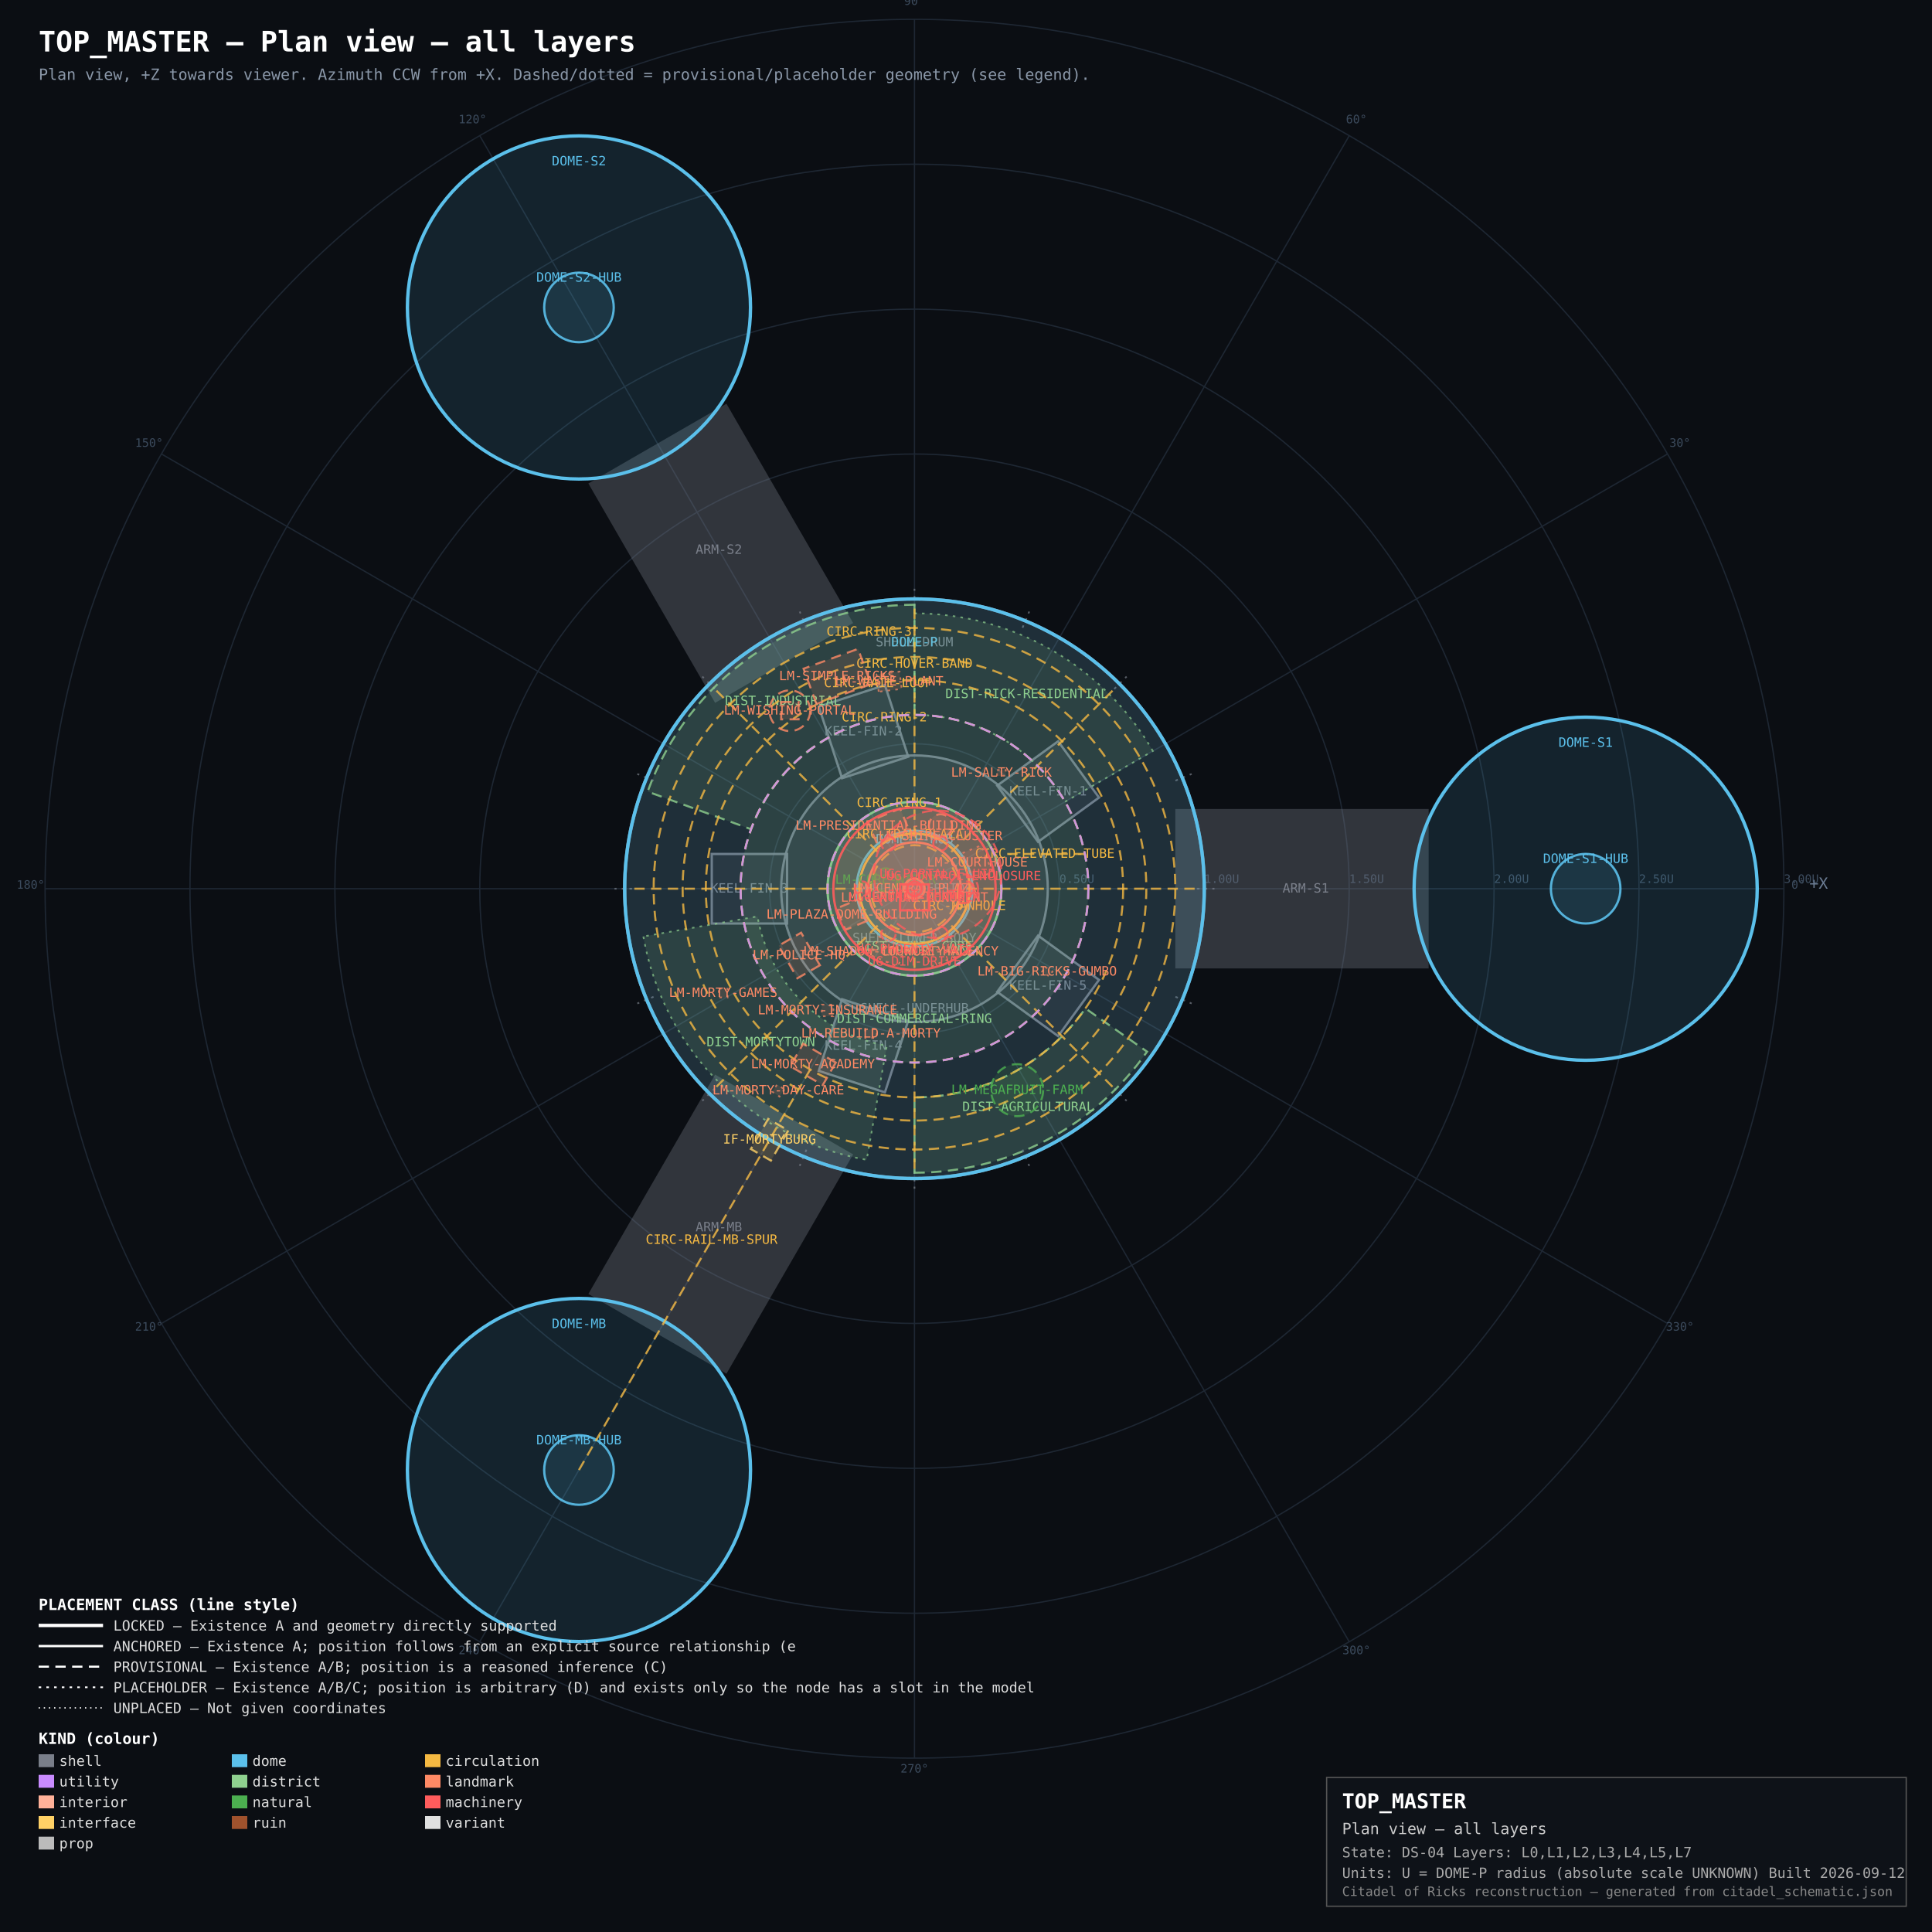
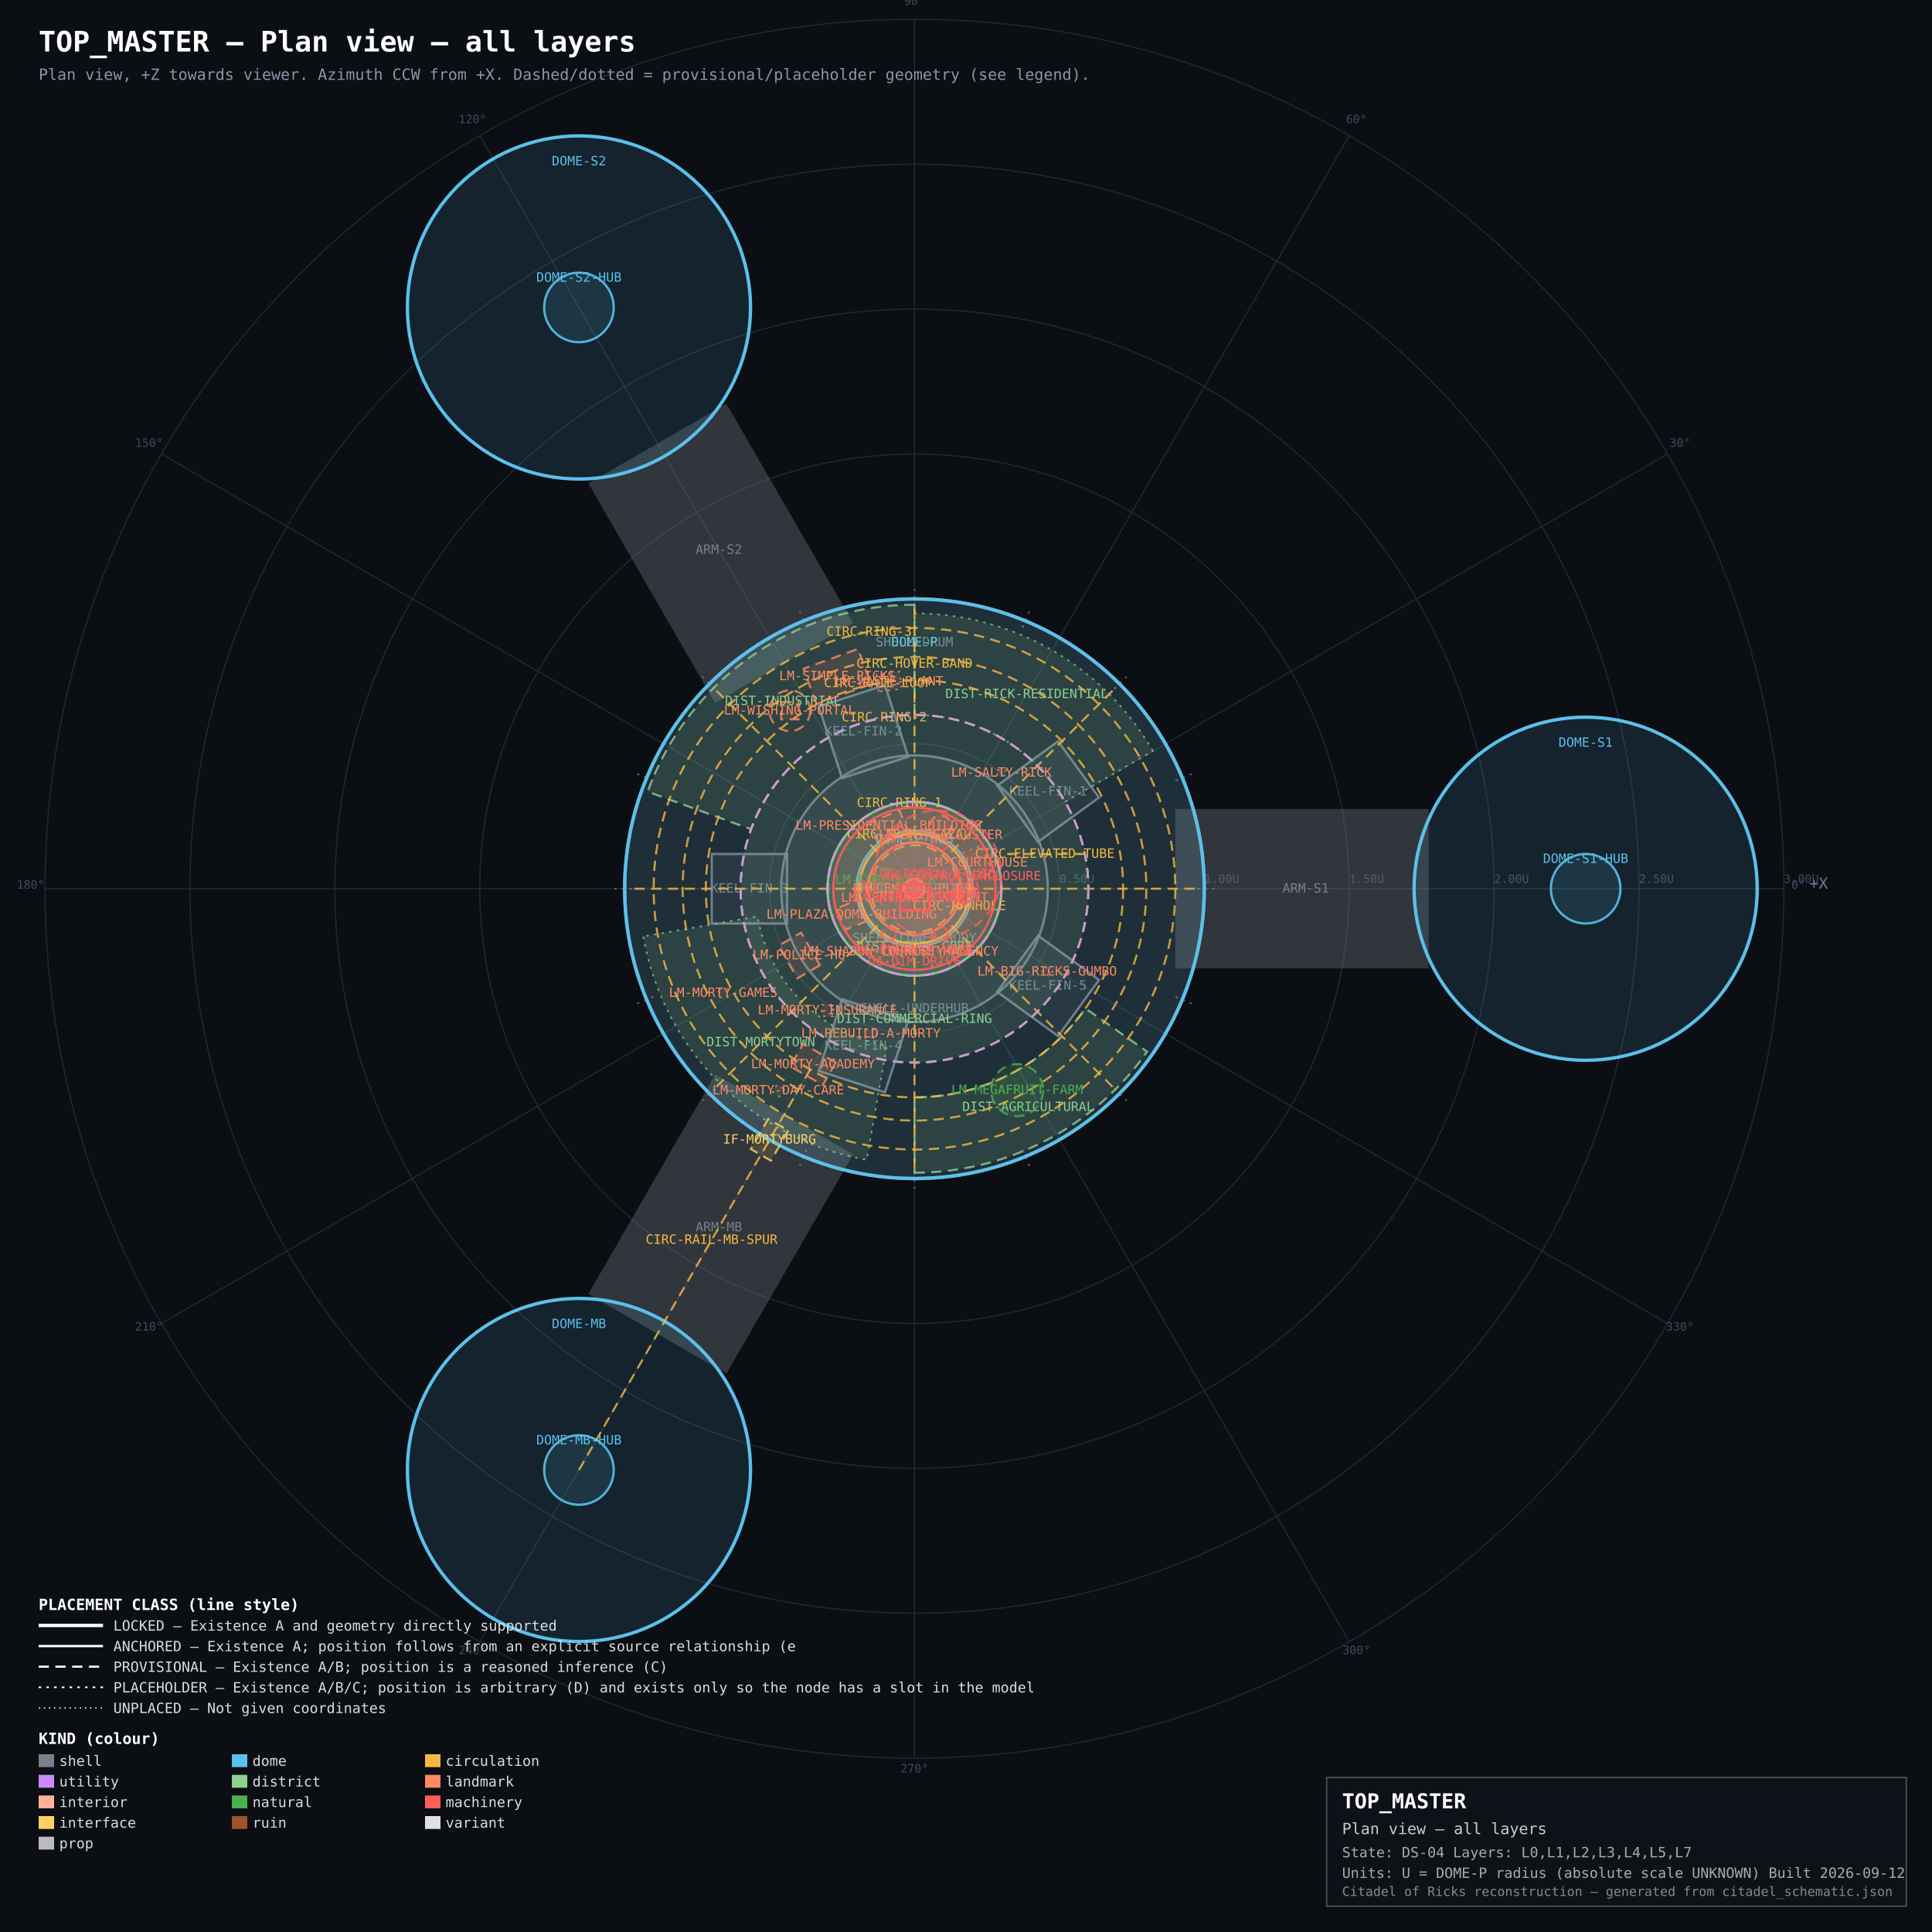
<svg xmlns="http://www.w3.org/2000/svg" width="1500" height="1500" viewBox="0 0 1500 1500" font-family="ui-monospace, Consolas, monospace">
  <rect width="1500" height="1500" fill="#0b0e13" />
  <circle cx="710.0" cy="690.0" r="112.5" stroke="#1e2733" stroke-width="1" fill="none" />
  <text x="822.5" y="685.5" font-size="9" text-anchor="start" fill="#3b4a5c" font-family="ui-monospace, Consolas, monospace">0.50U</text>
  <circle cx="710.0" cy="690.0" r="225.0" stroke="#1e2733" stroke-width="1" fill="none" />
  <text x="935.0" y="685.5" font-size="9" text-anchor="start" fill="#3b4a5c" font-family="ui-monospace, Consolas, monospace">1.00U</text>
  <circle cx="710.0" cy="690.0" r="337.5" stroke="#1e2733" stroke-width="1" fill="none" />
  <text x="1047.5" y="685.5" font-size="9" text-anchor="start" fill="#3b4a5c" font-family="ui-monospace, Consolas, monospace">1.50U</text>
  <circle cx="710.0" cy="690.0" r="450.0" stroke="#1e2733" stroke-width="1" fill="none" />
  <text x="1160.0" y="685.5" font-size="9" text-anchor="start" fill="#3b4a5c" font-family="ui-monospace, Consolas, monospace">2.00U</text>
  <circle cx="710.0" cy="690.0" r="562.5" stroke="#1e2733" stroke-width="1" fill="none" />
  <text x="1272.5" y="685.5" font-size="9" text-anchor="start" fill="#3b4a5c" font-family="ui-monospace, Consolas, monospace">2.50U</text>
  <circle cx="710.0" cy="690.0" r="675.0" stroke="#1e2733" stroke-width="1" fill="none" />
  <text x="1385.0" y="685.5" font-size="9" text-anchor="start" fill="#3b4a5c" font-family="ui-monospace, Consolas, monospace">3.00U</text>
  <line x1="710.0" y1="690.0" x2="1385.0" y2="690.0" stroke="#1e2733" stroke-width="1" />
  <text x="1396.2" y="690.0" font-size="9" text-anchor="middle" fill="#3b4a5c" font-family="ui-monospace, Consolas, monospace">0°</text>
  <line x1="710.0" y1="690.0" x2="1294.6" y2="352.5" stroke="#1e2733" stroke-width="1" />
  <text x="1304.3" y="346.9" font-size="9" text-anchor="middle" fill="#3b4a5c" font-family="ui-monospace, Consolas, monospace">30°</text>
  <line x1="710.0" y1="690.0" x2="1047.5" y2="105.4" stroke="#1e2733" stroke-width="1" />
  <text x="1053.1" y="95.7" font-size="9" text-anchor="middle" fill="#3b4a5c" font-family="ui-monospace, Consolas, monospace">60°</text>
  <line x1="710.0" y1="690.0" x2="710.0" y2="15.0" stroke="#1e2733" stroke-width="1" />
  <text x="710.0" y="3.8" font-size="9" text-anchor="middle" fill="#3b4a5c" font-family="ui-monospace, Consolas, monospace">90°</text>
  <line x1="710.0" y1="690.0" x2="372.5" y2="105.4" stroke="#1e2733" stroke-width="1" />
  <text x="366.9" y="95.7" font-size="9" text-anchor="middle" fill="#3b4a5c" font-family="ui-monospace, Consolas, monospace">120°</text>
  <line x1="710.0" y1="690.0" x2="125.4" y2="352.5" stroke="#1e2733" stroke-width="1" />
  <text x="115.7" y="346.9" font-size="9" text-anchor="middle" fill="#3b4a5c" font-family="ui-monospace, Consolas, monospace">150°</text>
  <line x1="710.0" y1="690.0" x2="35.0" y2="690.0" stroke="#1e2733" stroke-width="1" />
  <text x="23.8" y="690.0" font-size="9" text-anchor="middle" fill="#3b4a5c" font-family="ui-monospace, Consolas, monospace">180°</text>
  <line x1="710.0" y1="690.0" x2="125.4" y2="1027.5" stroke="#1e2733" stroke-width="1" />
  <text x="115.7" y="1033.1" font-size="9" text-anchor="middle" fill="#3b4a5c" font-family="ui-monospace, Consolas, monospace">210°</text>
  <line x1="710.0" y1="690.0" x2="372.5" y2="1274.6" stroke="#1e2733" stroke-width="1" />
  <text x="366.9" y="1284.3" font-size="9" text-anchor="middle" fill="#3b4a5c" font-family="ui-monospace, Consolas, monospace">240°</text>
  <line x1="710.0" y1="690.0" x2="710.0" y2="1365.0" stroke="#1e2733" stroke-width="1" />
  <text x="710.0" y="1376.2" font-size="9" text-anchor="middle" fill="#3b4a5c" font-family="ui-monospace, Consolas, monospace">270°</text>
  <line x1="710.0" y1="690.0" x2="1047.5" y2="1274.6" stroke="#1e2733" stroke-width="1" />
  <text x="1053.1" y="1284.3" font-size="9" text-anchor="middle" fill="#3b4a5c" font-family="ui-monospace, Consolas, monospace">300°</text>
  <line x1="710.0" y1="690.0" x2="1294.6" y2="1027.5" stroke="#1e2733" stroke-width="1" />
  <text x="1304.3" y="1033.1" font-size="9" text-anchor="middle" fill="#3b4a5c" font-family="ui-monospace, Consolas, monospace">330°</text>
  <text x="1412.0" y="690.0" font-size="12" text-anchor="middle" fill="#6b7c93" font-family="ui-monospace, Consolas, monospace">+X</text>
  <text x="710.0" y="-12.0" font-size="12" text-anchor="middle" fill="#6b7c93" font-family="ui-monospace, Consolas, monospace">+Y</text>
  <text x="30" y="40" font-size="22" fill="#fff" font-weight="bold">TOP_MASTER — Plan view — all layers</text>
  <text x="30" y="62" font-size="12" fill="#8a97a8">Plan view, +Z towards viewer. Azimuth CCW from +X. Dashed/dotted = provisional/placeholder geometry (see legend).</text>
  <circle cx="710.0" cy="690.0" r="225.0" stroke="#7a7f8a" stroke-width="2.6" stroke-opacity="1.0" fill="#7a7f8a" fill-opacity="0.12" />
  <text x="710.0" y="501.8" font-size="10" text-anchor="middle" fill="#7a7f8a" font-family="ui-monospace, Consolas, monospace">SHELL-DRUM</text>
  <circle cx="710.0" cy="690.0" r="103.5" stroke="#7a7f8a" stroke-width="1.8" stroke-opacity="0.9" fill="#7a7f8a" fill-opacity="0.12" />
  <text x="710.0" y="786.1" font-size="10" text-anchor="middle" fill="#7a7f8a" font-family="ui-monospace, Consolas, monospace">SHELL-UNDERHUB</text>
  <rect x="784.5" y="587.6" width="58.5" height="54.0" stroke="#7a7f8a" stroke-width="1.8" stroke-opacity="0.9" fill="#7a7f8a" fill-opacity="0.12" transform="rotate(-36.0 813.7 614.6)" />
  <text x="813.7" y="617.6" font-size="10" text-anchor="middle" fill="#7a7f8a" font-family="ui-monospace, Consolas, monospace">KEEL-FIN-1</text>
  <rect x="641.1" y="541.0" width="58.5" height="54.0" stroke="#7a7f8a" stroke-width="1.8" stroke-opacity="0.9" fill="#7a7f8a" fill-opacity="0.12" transform="rotate(-108.0 670.4 568.0)" />
  <text x="670.4" y="571.0" font-size="10" text-anchor="middle" fill="#7a7f8a" font-family="ui-monospace, Consolas, monospace">KEEL-FIN-2</text>
  <rect x="552.5" y="663.0" width="58.5" height="54.0" stroke="#7a7f8a" stroke-width="1.8" stroke-opacity="0.9" fill="#7a7f8a" fill-opacity="0.12" transform="rotate(-180.0 581.8 690.0)" />
  <text x="581.8" y="693.0" font-size="10" text-anchor="middle" fill="#7a7f8a" font-family="ui-monospace, Consolas, monospace">KEEL-FIN-3</text>
  <rect x="641.1" y="785.0" width="58.5" height="54.0" stroke="#7a7f8a" stroke-width="1.8" stroke-opacity="0.9" fill="#7a7f8a" fill-opacity="0.12" transform="rotate(-252.0 670.4 812.0)" />
  <text x="670.4" y="815.0" font-size="10" text-anchor="middle" fill="#7a7f8a" font-family="ui-monospace, Consolas, monospace">KEEL-FIN-4</text>
  <rect x="784.5" y="738.4" width="58.5" height="54.0" stroke="#7a7f8a" stroke-width="1.8" stroke-opacity="0.9" fill="#7a7f8a" fill-opacity="0.12" transform="rotate(-324.0 813.7 765.4)" />
  <text x="813.7" y="768.4" font-size="10" text-anchor="middle" fill="#7a7f8a" font-family="ui-monospace, Consolas, monospace">KEEL-FIN-5</text>
  <circle cx="710.0" cy="690.0" r="42.8" stroke="#7a7f8a" stroke-width="1.8" stroke-opacity="0.9" fill="#7a7f8a" fill-opacity="0.12" />
  <text x="710.0" y="731.5" font-size="10" text-anchor="middle" fill="#7a7f8a" font-family="ui-monospace, Consolas, monospace">SHELL-LOWER-BODY</text>
  <line x1="929.3" y1="690.0" x2="942.9" y2="690.0" stroke="#7a7f8a" stroke-width="1.3" stroke-opacity="0.7" stroke-dasharray="2,4" fill="none" />
  <line x1="912.6" y1="606.1" x2="925.2" y2="600.9" stroke="#7a7f8a" stroke-width="1.3" stroke-opacity="0.7" stroke-dasharray="2,4" fill="none" />
  <line x1="865.1" y1="534.9" x2="874.7" y2="525.3" stroke="#7a7f8a" stroke-width="1.3" stroke-opacity="0.7" stroke-dasharray="2,4" fill="none" />
  <line x1="793.9" y1="487.4" x2="799.1" y2="474.8" stroke="#7a7f8a" stroke-width="1.3" stroke-opacity="0.7" stroke-dasharray="2,4" fill="none" />
  <line x1="710.0" y1="470.7" x2="710.0" y2="457.1" stroke="#7a7f8a" stroke-width="1.3" stroke-opacity="0.7" stroke-dasharray="2,4" fill="none" />
  <line x1="626.1" y1="487.4" x2="620.9" y2="474.8" stroke="#7a7f8a" stroke-width="1.3" stroke-opacity="0.7" stroke-dasharray="2,4" fill="none" />
  <line x1="554.9" y1="534.9" x2="545.3" y2="525.3" stroke="#7a7f8a" stroke-width="1.3" stroke-opacity="0.7" stroke-dasharray="2,4" fill="none" />
  <line x1="507.4" y1="606.1" x2="494.8" y2="600.9" stroke="#7a7f8a" stroke-width="1.3" stroke-opacity="0.7" stroke-dasharray="2,4" fill="none" />
  <line x1="490.7" y1="690.0" x2="477.1" y2="690.0" stroke="#7a7f8a" stroke-width="1.3" stroke-opacity="0.7" stroke-dasharray="2,4" fill="none" />
  <line x1="507.4" y1="773.9" x2="494.8" y2="779.1" stroke="#7a7f8a" stroke-width="1.3" stroke-opacity="0.7" stroke-dasharray="2,4" fill="none" />
  <line x1="554.9" y1="845.1" x2="545.3" y2="854.7" stroke="#7a7f8a" stroke-width="1.3" stroke-opacity="0.7" stroke-dasharray="2,4" fill="none" />
  <line x1="626.1" y1="892.6" x2="620.9" y2="905.2" stroke="#7a7f8a" stroke-width="1.3" stroke-opacity="0.7" stroke-dasharray="2,4" fill="none" />
  <line x1="710.0" y1="909.3" x2="710.0" y2="922.9" stroke="#7a7f8a" stroke-width="1.3" stroke-opacity="0.7" stroke-dasharray="2,4" fill="none" />
  <line x1="793.9" y1="892.6" x2="799.1" y2="905.2" stroke="#7a7f8a" stroke-width="1.3" stroke-opacity="0.7" stroke-dasharray="2,4" fill="none" />
  <line x1="865.1" y1="845.1" x2="874.7" y2="854.7" stroke="#7a7f8a" stroke-width="1.3" stroke-opacity="0.7" stroke-dasharray="2,4" fill="none" />
  <line x1="912.6" y1="773.9" x2="925.2" y2="779.1" stroke="#7a7f8a" stroke-width="1.3" stroke-opacity="0.7" stroke-dasharray="2,4" fill="none" />
  <circle cx="710.0" cy="690.0" r="6.8" stroke="#7a7f8a" stroke-width="1.8" stroke-opacity="0.9" fill="#7a7f8a" fill-opacity="0.12" />
  <circle cx="710.0" cy="690.0" r="4.5" stroke="#7a7f8a" stroke-width="1.8" stroke-opacity="0.9" fill="none" />
  <text x="710.0" y="693.0" font-size="10" text-anchor="middle" fill="#7a7f8a" font-family="ui-monospace, Consolas, monospace">SHELL-UNDERSIDE</text>
  <polyline points="912.5,690.0 1013.8,690.0 1109.2,690.0" stroke="#7a7f8a" stroke-width="123.8" stroke-linecap="butt" stroke-opacity="0.35" data-x="1.0" fill="none" />
  <text x="1013.8" y="693.0" font-size="10" text-anchor="middle" fill="#7a7f8a" font-family="ui-monospace, Consolas, monospace">ARM-S1</text>
  <polyline points="608.8,514.7 558.1,427.0 510.4,344.4" stroke="#7a7f8a" stroke-width="123.8" stroke-linecap="butt" stroke-opacity="0.35" data-x="1.0" fill="none" />
  <text x="558.1" y="430.0" font-size="10" text-anchor="middle" fill="#7a7f8a" font-family="ui-monospace, Consolas, monospace">ARM-S2</text>
  <polyline points="608.8,865.3 558.1,953.0 510.4,1035.6" stroke="#7a7f8a" stroke-width="123.8" stroke-linecap="butt" stroke-opacity="0.35" data-x="1.0" fill="none" />
  <text x="558.1" y="956.0" font-size="10" text-anchor="middle" fill="#7a7f8a" font-family="ui-monospace, Consolas, monospace">ARM-MB</text>
  <circle cx="710.0" cy="690.0" r="225.0" stroke="#5bc0eb" stroke-width="2.6" stroke-opacity="1.0" fill="#5bc0eb" fill-opacity="0.12" />
  <text x="710.0" y="501.8" font-size="10" text-anchor="middle" fill="#5bc0eb" font-family="ui-monospace, Consolas, monospace">DOME-P</text>
  <circle cx="1231.1" cy="690.0" r="133.2" stroke="#5bc0eb" stroke-width="2.6" stroke-opacity="1.0" fill="#5bc0eb" fill-opacity="0.12" />
  <text x="1231.1" y="579.8" font-size="10" text-anchor="middle" fill="#5bc0eb" font-family="ui-monospace, Consolas, monospace">DOME-S1</text>
  <circle cx="449.5" cy="238.7" r="133.2" stroke="#5bc0eb" stroke-width="2.6" stroke-opacity="1.0" fill="#5bc0eb" fill-opacity="0.12" />
  <text x="449.5" y="128.4" font-size="10" text-anchor="middle" fill="#5bc0eb" font-family="ui-monospace, Consolas, monospace">DOME-S2</text>
  <circle cx="449.5" cy="1141.3" r="133.2" stroke="#5bc0eb" stroke-width="2.6" stroke-opacity="1.0" fill="#5bc0eb" fill-opacity="0.12" />
  <text x="449.5" y="1031.1" font-size="10" text-anchor="middle" fill="#5bc0eb" font-family="ui-monospace, Consolas, monospace">DOME-MB</text>
  <circle cx="710.0" cy="690.0" r="45.0" stroke="#5bc0eb" stroke-width="1.8" stroke-opacity="0.9" fill="#5bc0eb" fill-opacity="0.12" />
  <text x="710.0" y="654.8" font-size="10" text-anchor="middle" fill="#5bc0eb" font-family="ui-monospace, Consolas, monospace">DOME-P-HUB</text>
  <circle cx="1231.1" cy="690.0" r="27.0" stroke="#5bc0eb" stroke-width="1.8" stroke-opacity="0.9" fill="#5bc0eb" fill-opacity="0.12" />
  <text x="1231.1" y="670.0" font-size="10" text-anchor="middle" fill="#5bc0eb" font-family="ui-monospace, Consolas, monospace">DOME-S1-HUB</text>
  <circle cx="449.5" cy="238.7" r="27.0" stroke="#5bc0eb" stroke-width="1.8" stroke-opacity="0.9" fill="#5bc0eb" fill-opacity="0.12" />
  <text x="449.5" y="218.7" font-size="10" text-anchor="middle" fill="#5bc0eb" font-family="ui-monospace, Consolas, monospace">DOME-S2-HUB</text>
  <circle cx="449.5" cy="1141.3" r="27.0" stroke="#5bc0eb" stroke-width="1.8" stroke-opacity="0.9" fill="#5bc0eb" fill-opacity="0.12" />
  <text x="449.5" y="1121.4" font-size="10" text-anchor="middle" fill="#5bc0eb" font-family="ui-monospace, Consolas, monospace">DOME-MB-HUB</text>
  <circle cx="710.0" cy="690.0" r="67.5" stroke="#8fd18f" stroke-width="1.8" stroke-opacity="0.9" fill="#8fd18f" fill-opacity="0.12" />
  <text x="710.0" y="738.0" font-size="10" text-anchor="middle" fill="#8fd18f" font-family="ui-monospace, Consolas, monospace">DIST-CIVIC-CORE</text>
  <circle cx="710.0" cy="690.0" r="135.0" stroke="#8fd18f" stroke-width="1.6" stroke-opacity="0.8" stroke-dasharray="8,5" fill="#8fd18f" fill-opacity="0.12" />
  <circle cx="710.0" cy="690.0" r="67.5" stroke="#8fd18f" stroke-width="1.6" stroke-opacity="0.8" stroke-dasharray="8,5" fill="#8fd18f" fill-opacity="0.12" />
  <text x="710.0" y="794.2" font-size="10" text-anchor="middle" fill="#8fd18f" font-family="ui-monospace, Consolas, monospace">DIST-COMMERCIAL-RING</text>
  <path d="M 895.1,583.1 A 213.8 213.8 0 0 0 710.0,476.2 L 710.0,555.0 A 135.0 135.0 0 0 1 826.9,622.5 Z" stroke="#8fd18f" stroke-width="1.3" stroke-opacity="0.7" stroke-dasharray="2,4" fill="#8fd18f" fill-opacity="0.12" />
  <text x="797.2" y="542.0" font-size="10" text-anchor="middle" fill="#8fd18f" font-family="ui-monospace, Consolas, monospace">DIST-RICK-RESIDENTIAL</text>
  <path d="M 710.0,469.5 A 220.5 220.5 0 0 0 502.8,614.6 L 583.1,643.8 A 135.0 135.0 0 0 1 710.0,555.0 Z" stroke="#8fd18f" stroke-width="1.6" stroke-opacity="0.8" stroke-dasharray="8,5" fill="#8fd18f" fill-opacity="0.12" />
  <text x="608.0" y="547.4" font-size="10" text-anchor="middle" fill="#8fd18f" font-family="ui-monospace, Consolas, monospace">DIST-INDUSTRIAL</text>
  <path d="M 499.5,727.1 A 213.8 213.8 0 0 0 672.9,900.5 L 688.5,811.9 A 123.8 123.8 0 0 1 588.1,711.5 Z" stroke="#8fd18f" stroke-width="1.3" stroke-opacity="0.7" stroke-dasharray="2,4" fill="#8fd18f" fill-opacity="0.12" />
  <text x="590.7" y="812.3" font-size="10" text-anchor="middle" fill="#8fd18f" font-family="ui-monospace, Consolas, monospace">DIST-MORTYTOWN</text>
  <path d="M 710.0,910.5 A 220.5 220.5 0 0 0 890.6,816.5 L 842.7,782.9 A 162.0 162.0 0 0 1 710.0,852.0 Z" stroke="#8fd18f" stroke-width="1.6" stroke-opacity="0.8" stroke-dasharray="8,5" fill="#8fd18f" fill-opacity="0.12" />
  <text x="798.3" y="862.6" font-size="10" text-anchor="middle" fill="#8fd18f" font-family="ui-monospace, Consolas, monospace">DIST-AGRICULTURAL</text>
  <circle cx="710.0" cy="690.0" r="67.5" stroke="#f5b942" stroke-width="1.6" stroke-opacity="0.8" stroke-dasharray="8,5" fill="none" />
  <text x="698.3" y="626.5" font-size="10" text-anchor="middle" fill="#f5b942" font-family="ui-monospace, Consolas, monospace">CIRC-RING-1</text>
  <circle cx="710.0" cy="690.0" r="135.0" stroke="#f5b942" stroke-width="1.6" stroke-opacity="0.8" stroke-dasharray="8,5" fill="none" />
  <text x="686.6" y="560.1" font-size="10" text-anchor="middle" fill="#f5b942" font-family="ui-monospace, Consolas, monospace">CIRC-RING-2</text>
  <circle cx="710.0" cy="690.0" r="202.5" stroke="#f5b942" stroke-width="1.6" stroke-opacity="0.8" stroke-dasharray="8,5" fill="none" />
  <text x="674.8" y="493.6" font-size="10" text-anchor="middle" fill="#f5b942" font-family="ui-monospace, Consolas, monospace">CIRC-RING-3</text>
  <line x1="750.5" y1="690.0" x2="930.5" y2="690.0" stroke="#f5b942" stroke-width="1.6" stroke-opacity="0.8" stroke-dasharray="8,5" fill="none" />
  <line x1="738.6" y1="661.4" x2="865.9" y2="534.1" stroke="#f5b942" stroke-width="1.6" stroke-opacity="0.8" stroke-dasharray="8,5" fill="none" />
  <line x1="710.0" y1="649.5" x2="710.0" y2="469.5" stroke="#f5b942" stroke-width="1.6" stroke-opacity="0.8" stroke-dasharray="8,5" fill="none" />
  <line x1="681.4" y1="661.4" x2="554.1" y2="534.1" stroke="#f5b942" stroke-width="1.6" stroke-opacity="0.8" stroke-dasharray="8,5" fill="none" />
  <line x1="669.5" y1="690.0" x2="489.5" y2="690.0" stroke="#f5b942" stroke-width="1.6" stroke-opacity="0.8" stroke-dasharray="8,5" fill="none" />
  <line x1="681.4" y1="718.6" x2="554.1" y2="845.9" stroke="#f5b942" stroke-width="1.6" stroke-opacity="0.8" stroke-dasharray="8,5" fill="none" />
  <line x1="710.0" y1="730.5" x2="710.0" y2="910.5" stroke="#f5b942" stroke-width="1.6" stroke-opacity="0.8" stroke-dasharray="8,5" fill="none" />
  <line x1="738.6" y1="718.6" x2="865.9" y2="845.9" stroke="#f5b942" stroke-width="1.6" stroke-opacity="0.8" stroke-dasharray="8,5" fill="none" />
  <circle cx="710.0" cy="690.0" r="162.0" stroke="#f5b942" stroke-width="1.6" stroke-opacity="0.8" stroke-dasharray="8,5" fill="none" />
  <text x="681.9" y="533.5" font-size="10" text-anchor="middle" fill="#f5b942" font-family="ui-monospace, Consolas, monospace">CIRC-RAIL-LOOP</text>
  <polyline points="629.0,830.4 603.1,875.2 597.5,884.9 552.5,962.7 516.0,1025.9 449.5,1141.3" stroke="#f5b942" stroke-width="1.6" stroke-opacity="0.8" stroke-dasharray="8,5" fill="none" />
  <text x="552.5" y="965.7" font-size="10" text-anchor="middle" fill="#f5b942" font-family="ui-monospace, Consolas, monospace">CIRC-RAIL-MB-SPUR</text>
  <circle cx="710.0" cy="690.0" r="42.8" stroke="#f5b942" stroke-width="1.8" stroke-opacity="0.9" fill="none" />
  <text x="702.6" y="650.9" font-size="10" text-anchor="middle" fill="#f5b942" font-family="ui-monospace, Consolas, monospace">CIRC-TRAM-PLAZA</text>
  <circle cx="710.0" cy="690.0" r="180.0" stroke="#f5b942" stroke-width="1.6" stroke-opacity="0.8" stroke-dasharray="8,5" fill="none" />
  <circle cx="710.0" cy="690.0" r="33.8" stroke="#f5b942" stroke-width="1.6" stroke-opacity="0.8" stroke-dasharray="8,5" fill="none" />
  <text x="710.0" y="518.4" font-size="10" text-anchor="middle" fill="#f5b942" font-family="ui-monospace, Consolas, monospace">CIRC-HOVER-BAND</text>
  <circle cx="744.9" cy="703.5" r="1.8" stroke="#f5b942" stroke-width="1.8" stroke-opacity="0.9" fill="#f5b942" fill-opacity="0.12" />
  <text x="744.9" y="706.5" font-size="10" text-anchor="middle" fill="#f5b942" font-family="ui-monospace, Consolas, monospace">CIRC-MANHOLE</text>
  <polyline points="782.0,663.0 811.2,663.0 845.0,663.0" stroke="#f5b942" stroke-width="1.6" stroke-opacity="0.8" stroke-dasharray="8,5" fill="none" />
  <text x="811.2" y="666.0" font-size="10" text-anchor="middle" fill="#f5b942" font-family="ui-monospace, Consolas, monospace">CIRC-ELEVATED-TUBE</text>
  <circle cx="710.0" cy="690.0" r="67.5" stroke="#c98bff" stroke-width="1.6" stroke-opacity="0.8" stroke-dasharray="8,5" fill="none" />
  <circle cx="710.0" cy="690.0" r="135.0" stroke="#c98bff" stroke-width="1.6" stroke-opacity="0.8" stroke-dasharray="8,5" fill="none" />
  <circle cx="687.5" cy="683.2" r="9.0" stroke="#4caf50" stroke-width="1.6" stroke-opacity="0.8" stroke-dasharray="8,5" fill="#4caf50" fill-opacity="0.12" />
  <text x="687.5" y="686.2" font-size="10" text-anchor="middle" fill="#4caf50" font-family="ui-monospace, Consolas, monospace">LM-CORE-WATER</text>
  <circle cx="789.7" cy="846.4" r="20.2" stroke="#4caf50" stroke-width="1.6" stroke-opacity="0.8" stroke-dasharray="8,5" fill="#4caf50" fill-opacity="0.12" />
  <text x="789.7" y="849.4" font-size="10" text-anchor="middle" fill="#4caf50" font-family="ui-monospace, Consolas, monospace">LM-MEGAFRUIT-FARM</text>
  <circle cx="710.0" cy="690.0" r="36.0" stroke="#ff8a65" stroke-width="1.8" stroke-opacity="0.9" fill="#ff8a65" fill-opacity="0.12" />
  <text x="710.0" y="693.0" font-size="10" text-anchor="middle" fill="#ff8a65" font-family="ui-monospace, Consolas, monospace">LM-CENTRAL-PLAZA</text>
  <circle cx="710.0" cy="690.0" r="7.9" stroke="#ff8a65" stroke-width="1.8" stroke-opacity="0.9" fill="#ff8a65" fill-opacity="0.12" />
  <text x="710.0" y="700.1" font-size="10" text-anchor="middle" fill="#ff8a65" font-family="ui-monospace, Consolas, monospace">LM-CENTRAL-MONUMENT</text>
-   <circle cx="730.2" cy="641.2" r="9.0" stroke="#ff8a65" stroke-width="1.6" stroke-opacity="0.8" stroke-dasharray="8,5" fill="#ff8a65" fill-opacity="0.12" />
-   <text x="730.2" y="652.3" font-size="10" text-anchor="middle" fill="#ff8a65" font-family="ui-monospace, Consolas, monospace">LM-SPIRE-CLUSTER</text>
-   <rect x="680.8" y="627.7" width="18.0" height="27.0" stroke="#ff8a65" stroke-width="1.6" stroke-opacity="0.8" stroke-dasharray="8,5" fill="#ff8a65" fill-opacity="0.12" transform="rotate(-112.5 689.8 641.2)" />
+   <circle cx="730.2" cy="641.2" r="8.1" stroke="#ff8a65" stroke-width="1.6" stroke-opacity="0.8" stroke-dasharray="8,5" fill="#ff8a65" fill-opacity="0.12" />
+   <text x="730.2" y="651.4" font-size="10" text-anchor="middle" fill="#ff8a65" font-family="ui-monospace, Consolas, monospace">LM-SPIRE-CLUSTER</text>
+   <rect x="681.9" y="628.8" width="15.8" height="24.8" stroke="#ff8a65" stroke-width="1.6" stroke-opacity="0.8" stroke-dasharray="8,5" fill="#ff8a65" fill-opacity="0.12" transform="rotate(-112.5 689.8 641.2)" />
  <text x="689.8" y="644.2" font-size="10" text-anchor="middle" fill="#ff8a65" font-family="ui-monospace, Consolas, monospace">LM-PRESIDENTIAL-BUILDING</text>
  <rect x="652.2" y="701.2" width="18.0" height="18.0" stroke="#ff8a65" stroke-width="1.6" stroke-opacity="0.8" stroke-dasharray="8,5" fill="#ff8a65" fill-opacity="0.12" transform="rotate(-202.5 661.2 710.2)" />
  <text x="661.2" y="713.2" font-size="10" text-anchor="middle" fill="#ff8a65" font-family="ui-monospace, Consolas, monospace">LM-PLAZA-DOME-BUILDING</text>
  <rect x="681.9" y="727.6" width="15.8" height="22.5" stroke="#ff8a65" stroke-width="1.3" stroke-opacity="0.7" stroke-dasharray="2,4" fill="#ff8a65" fill-opacity="0.12" transform="rotate(-247.5 689.8 738.8)" />
  <text x="689.8" y="741.8" font-size="10" text-anchor="middle" fill="#ff8a65" font-family="ui-monospace, Consolas, monospace">LM-SHADOW-COUNCIL-HALL</text>
  <rect x="751.0" y="658.5" width="15.8" height="22.5" stroke="#ff8a65" stroke-width="1.3" stroke-opacity="0.7" stroke-dasharray="2,4" fill="#ff8a65" fill-opacity="0.12" transform="rotate(-22.5 758.8 669.8)" />
  <text x="758.8" y="672.8" font-size="10" text-anchor="middle" fill="#ff8a65" font-family="ui-monospace, Consolas, monospace">LM-COURTHOUSE</text>
  <rect x="722.4" y="727.6" width="15.8" height="22.5" stroke="#ff8a65" stroke-width="1.3" stroke-opacity="0.7" stroke-dasharray="2,4" fill="#ff8a65" fill-opacity="0.12" transform="rotate(-292.5 730.2 738.8)" />
  <text x="730.2" y="741.8" font-size="10" text-anchor="middle" fill="#ff8a65" font-family="ui-monospace, Consolas, monospace">LM-MORTY-AGENCY</text>
  <rect x="610.2" y="727.1" width="20.2" height="29.2" stroke="#ff8a65" stroke-width="1.6" stroke-opacity="0.8" stroke-dasharray="8,5" fill="#ff8a65" fill-opacity="0.12" transform="rotate(-210.0 620.4 741.8)" />
  <text x="620.4" y="744.8" font-size="10" text-anchor="middle" fill="#ff8a65" font-family="ui-monospace, Consolas, monospace">LM-POLICE-HQ</text>
  <rect x="621.1" y="811.8" width="20.2" height="29.2" stroke="#ff8a65" stroke-width="1.6" stroke-opacity="0.8" stroke-dasharray="8,5" fill="#ff8a65" fill-opacity="0.12" transform="rotate(-240.0 631.2 826.4)" />
  <text x="631.2" y="829.4" font-size="10" text-anchor="middle" fill="#ff8a65" font-family="ui-monospace, Consolas, monospace">LM-MORTY-ACADEMY</text>
  <rect x="635.3" y="502.6" width="29.2" height="45.0" stroke="#ff8a65" stroke-width="1.6" stroke-opacity="0.8" stroke-dasharray="8,5" fill="#ff8a65" fill-opacity="0.12" transform="rotate(-110.0 650.0 525.1)" />
  <text x="650.0" y="528.1" font-size="10" text-anchor="middle" fill="#ff8a65" font-family="ui-monospace, Consolas, monospace">LM-SIMPLE-RICKS</text>
  <circle cx="613.2" cy="551.8" r="15.8" stroke="#ff8a65" stroke-width="1.6" stroke-opacity="0.8" stroke-dasharray="8,5" fill="none" />
  <rect x="606.5" y="545.0" width="13.5" height="13.5" stroke="#ff8a65" stroke-width="1.6" stroke-opacity="0.8" stroke-dasharray="8,5" fill="#ff8a65" fill-opacity="0.12" />
  <text x="613.2" y="554.8" font-size="10" text-anchor="middle" fill="#ff8a65" font-family="ui-monospace, Consolas, monospace">LM-WISHING-PORTAL</text>
  <rect x="683.5" y="520.2" width="13.5" height="18.0" stroke="#ff8a65" stroke-width="1.3" stroke-opacity="0.7" stroke-dasharray="2,4" fill="#ff8a65" fill-opacity="0.12" transform="rotate(-97.0 690.3 529.2)" />
  <text x="690.3" y="532.2" font-size="10" text-anchor="middle" fill="#ff8a65" font-family="ui-monospace, Consolas, monospace">LM-WASTE-PLANT</text>
  <rect x="600.9" y="843.3" width="6.8" height="6.8" stroke="#ff8a65" stroke-width="1.3" stroke-opacity="0.7" stroke-dasharray="2,4" fill="#ff8a65" fill-opacity="0.12" transform="rotate(-236.0 604.3 846.7)" />
  <text x="604.3" y="849.7" font-size="10" text-anchor="middle" fill="#ff8a65" font-family="ui-monospace, Consolas, monospace">LM-MORTY-DAY-CARE</text>
  <rect x="558.1" y="767.6" width="6.8" height="6.8" stroke="#ff8a65" stroke-width="1.3" stroke-opacity="0.7" stroke-dasharray="2,4" fill="#ff8a65" fill-opacity="0.12" />
  <text x="561.5" y="774.0" font-size="10" text-anchor="middle" fill="#ff8a65" font-family="ui-monospace, Consolas, monospace">LM-MORTY-GAMES</text>
  <rect x="638.0" y="780.0" width="9.0" height="9.0" stroke="#ff8a65" stroke-width="1.3" stroke-opacity="0.7" stroke-dasharray="2,4" fill="#ff8a65" fill-opacity="0.12" />
  <text x="642.5" y="787.5" font-size="10" text-anchor="middle" fill="#ff8a65" font-family="ui-monospace, Consolas, monospace">LM-MORTY-INSURANCE</text>
  <rect x="774.1" y="597.8" width="6.8" height="4.5" stroke="#ff8a65" stroke-width="1.3" stroke-opacity="0.7" stroke-dasharray="2,4" fill="#ff8a65" fill-opacity="0.12" />
  <text x="777.5" y="603.0" font-size="10" text-anchor="middle" fill="#ff8a65" font-family="ui-monospace, Consolas, monospace">LM-SALTY-RICK</text>
  <rect x="809.7" y="752.1" width="6.8" height="4.5" stroke="#ff8a65" stroke-width="1.3" stroke-opacity="0.7" stroke-dasharray="2,4" fill="#ff8a65" fill-opacity="0.12" transform="rotate(32.0 813.0 754.4)" />
  <text x="813.0" y="757.4" font-size="10" text-anchor="middle" fill="#ff8a65" font-family="ui-monospace, Consolas, monospace">LM-BIG-RICKS-GUMBO</text>
  <rect x="671.8" y="799.1" width="9.0" height="6.8" stroke="#ff8a65" stroke-width="1.3" stroke-opacity="0.7" stroke-dasharray="2,4" fill="#ff8a65" fill-opacity="0.12" />
  <text x="676.2" y="805.5" font-size="10" text-anchor="middle" fill="#ff8a65" font-family="ui-monospace, Consolas, monospace">LM-REBUILD-A-MORTY</text>
  <circle cx="728.0" cy="678.8" r="49.5" stroke="#ff5c5c" stroke-width="1.6" stroke-opacity="0.8" stroke-dasharray="8,5" fill="#ff5c5c" fill-opacity="0.12" />
  <text x="728.0" y="681.8" font-size="10" text-anchor="middle" fill="#ff5c5c" font-family="ui-monospace, Consolas, monospace">UG-PORTAL-FLUID</text>
  <circle cx="710.0" cy="690.0" r="63.0" stroke="#ff5c5c" stroke-width="1.8" stroke-opacity="0.9" fill="#ff5c5c" fill-opacity="0.12" />
  <text x="710.0" y="749.7" font-size="10" text-anchor="middle" fill="#ff5c5c" font-family="ui-monospace, Consolas, monospace">UG-DIM-DRIVE</text>
  <circle cx="748.2" cy="690.0" r="11.2" stroke="#ff5c5c" stroke-width="1.6" stroke-opacity="0.8" stroke-dasharray="8,5" fill="#ff5c5c" fill-opacity="0.12" />
  <text x="748.2" y="683.4" font-size="10" text-anchor="middle" fill="#ff5c5c" font-family="ui-monospace, Consolas, monospace">UG-CONTROL-ENCLOSURE</text>
  <circle cx="750.5" cy="690.0" r="5.6" stroke="#ff5c5c" stroke-width="1.6" stroke-opacity="0.8" stroke-dasharray="8,5" fill="#ff5c5c" fill-opacity="0.12" />
  <circle cx="730.2" cy="654.9" r="5.6" stroke="#ff5c5c" stroke-width="1.6" stroke-opacity="0.8" stroke-dasharray="8,5" fill="#ff5c5c" fill-opacity="0.12" />
  <circle cx="689.8" cy="654.9" r="5.6" stroke="#ff5c5c" stroke-width="1.6" stroke-opacity="0.8" stroke-dasharray="8,5" fill="#ff5c5c" fill-opacity="0.12" />
  <circle cx="669.5" cy="690.0" r="5.6" stroke="#ff5c5c" stroke-width="1.6" stroke-opacity="0.8" stroke-dasharray="8,5" fill="#ff5c5c" fill-opacity="0.12" />
  <circle cx="689.8" cy="725.1" r="5.6" stroke="#ff5c5c" stroke-width="1.6" stroke-opacity="0.8" stroke-dasharray="8,5" fill="#ff5c5c" fill-opacity="0.12" />
  <circle cx="730.2" cy="725.1" r="5.6" stroke="#ff5c5c" stroke-width="1.6" stroke-opacity="0.8" stroke-dasharray="8,5" fill="#ff5c5c" fill-opacity="0.12" />
  <text x="710.0" y="740.2" font-size="10" text-anchor="middle" fill="#ff5c5c" font-family="ui-monospace, Consolas, monospace">UG-PHOENIX-VATS</text>
  <rect x="698.8" y="686.6" width="22.5" height="20.2" stroke="#ff5c5c" stroke-width="1.8" stroke-opacity="0.9" fill="#ff5c5c" fill-opacity="0.12" />
  <text x="710.0" y="699.8" font-size="10" text-anchor="middle" fill="#ff5c5c" font-family="ui-monospace, Consolas, monospace">UG-LAUNCH-CHAMBER</text>
  <circle cx="710.0" cy="690.0" r="5.6" stroke="#ff5c5c" stroke-width="1.8" stroke-opacity="0.9" fill="#ff5c5c" fill-opacity="0.12" />
  <text x="710.0" y="698.1" font-size="10" text-anchor="middle" fill="#ff5c5c" font-family="ui-monospace, Consolas, monospace">UG-EXIT-CHUTE</text>
  <rect x="584.0" y="875.9" width="27.0" height="18.0" stroke="#ffd166" stroke-width="1.6" stroke-opacity="0.8" stroke-dasharray="8,5" fill="#ffd166" fill-opacity="0.12" transform="rotate(-240.0 597.5 884.9)" />
  <text x="597.5" y="887.9" font-size="10" text-anchor="middle" fill="#ffd166" font-family="ui-monospace, Consolas, monospace">IF-MORTYBURG</text>
  <text x="30" y="1250" font-size="12" fill="#fff" font-family="ui-monospace, Consolas, monospace" font-weight="bold">PLACEMENT CLASS (line style)</text>
  <line x1="30" y1="1262" x2="80" y2="1262" stroke="#fff" stroke-width="2.6" />
  <text x="88" y="1266" font-size="11" fill="#ddd" font-family="ui-monospace, Consolas, monospace">LOCKED — Existence A and geometry directly supported</text>
  <line x1="30" y1="1278" x2="80" y2="1278" stroke="#fff" stroke-width="1.8" />
  <text x="88" y="1282" font-size="11" fill="#ddd" font-family="ui-monospace, Consolas, monospace">ANCHORED — Existence A; position follows from an explicit source relationship (e</text>
  <line x1="30" y1="1294" x2="80" y2="1294" stroke="#fff" stroke-width="1.6" stroke-dasharray="8,5" />
  <text x="88" y="1298" font-size="11" fill="#ddd" font-family="ui-monospace, Consolas, monospace">PROVISIONAL — Existence A/B; position is a reasoned inference (C)</text>
  <line x1="30" y1="1310" x2="80" y2="1310" stroke="#fff" stroke-width="1.3" stroke-dasharray="2,4" />
  <text x="88" y="1314" font-size="11" fill="#ddd" font-family="ui-monospace, Consolas, monospace">PLACEHOLDER — Existence A/B/C; position is arbitrary (D) and exists only so the node has a slot in the model</text>
  <line x1="30" y1="1326" x2="80" y2="1326" stroke="#fff" stroke-width="1.0" stroke-dasharray="1,3" />
  <text x="88" y="1330" font-size="11" fill="#ddd" font-family="ui-monospace, Consolas, monospace">UNPLACED — Not given coordinates</text>
  <text x="30" y="1354" font-size="12" fill="#fff" font-family="ui-monospace, Consolas, monospace" font-weight="bold">KIND (colour)</text>
  <rect x="30" y="1362" width="12" height="10" fill="#7a7f8a" />
  <text x="46" y="1371" font-size="11" fill="#ddd" font-family="ui-monospace, Consolas, monospace">shell</text>
  <rect x="180" y="1362" width="12" height="10" fill="#5bc0eb" />
  <text x="196" y="1371" font-size="11" fill="#ddd" font-family="ui-monospace, Consolas, monospace">dome</text>
  <rect x="330" y="1362" width="12" height="10" fill="#f5b942" />
  <text x="346" y="1371" font-size="11" fill="#ddd" font-family="ui-monospace, Consolas, monospace">circulation</text>
  <rect x="30" y="1378" width="12" height="10" fill="#c98bff" />
  <text x="46" y="1387" font-size="11" fill="#ddd" font-family="ui-monospace, Consolas, monospace">utility</text>
  <rect x="180" y="1378" width="12" height="10" fill="#8fd18f" />
  <text x="196" y="1387" font-size="11" fill="#ddd" font-family="ui-monospace, Consolas, monospace">district</text>
  <rect x="330" y="1378" width="12" height="10" fill="#ff8a65" />
  <text x="346" y="1387" font-size="11" fill="#ddd" font-family="ui-monospace, Consolas, monospace">landmark</text>
  <rect x="30" y="1394" width="12" height="10" fill="#ffb199" />
  <text x="46" y="1403" font-size="11" fill="#ddd" font-family="ui-monospace, Consolas, monospace">interior</text>
  <rect x="180" y="1394" width="12" height="10" fill="#4caf50" />
  <text x="196" y="1403" font-size="11" fill="#ddd" font-family="ui-monospace, Consolas, monospace">natural</text>
  <rect x="330" y="1394" width="12" height="10" fill="#ff5c5c" />
  <text x="346" y="1403" font-size="11" fill="#ddd" font-family="ui-monospace, Consolas, monospace">machinery</text>
  <rect x="30" y="1410" width="12" height="10" fill="#ffd166" />
  <text x="46" y="1419" font-size="11" fill="#ddd" font-family="ui-monospace, Consolas, monospace">interface</text>
  <rect x="180" y="1410" width="12" height="10" fill="#a0522d" />
  <text x="196" y="1419" font-size="11" fill="#ddd" font-family="ui-monospace, Consolas, monospace">ruin</text>
  <rect x="330" y="1410" width="12" height="10" fill="#e0e0e0" />
  <text x="346" y="1419" font-size="11" fill="#ddd" font-family="ui-monospace, Consolas, monospace">variant</text>
  <rect x="30" y="1426" width="12" height="10" fill="#bbbbbb" />
  <text x="46" y="1435" font-size="11" fill="#ddd" font-family="ui-monospace, Consolas, monospace">prop</text>
  <rect x="1030" y="1380" width="450" height="100" fill="#0e1218" stroke="#555" />
  <text x="1042" y="1404" font-size="16" fill="#fff" font-family="ui-monospace, Consolas, monospace" font-weight="bold">TOP_MASTER</text>
  <text x="1042" y="1424" font-size="12" fill="#ccc" font-family="ui-monospace, Consolas, monospace">Plan view — all layers</text>
  <text x="1042" y="1442" font-size="11" fill="#aaa" font-family="ui-monospace, Consolas, monospace">State: DS-04   Layers: L0,L1,L2,L3,L4,L5,L7</text>
  <text x="1042" y="1458" font-size="11" fill="#aaa" font-family="ui-monospace, Consolas, monospace">Units: U = DOME-P radius (absolute scale UNKNOWN)   Built 2026-09-12</text>
  <text x="1042" y="1472" font-size="10" fill="#888" font-family="ui-monospace, Consolas, monospace">Citadel of Ricks reconstruction — generated from citadel_schematic.json</text>
</svg>
